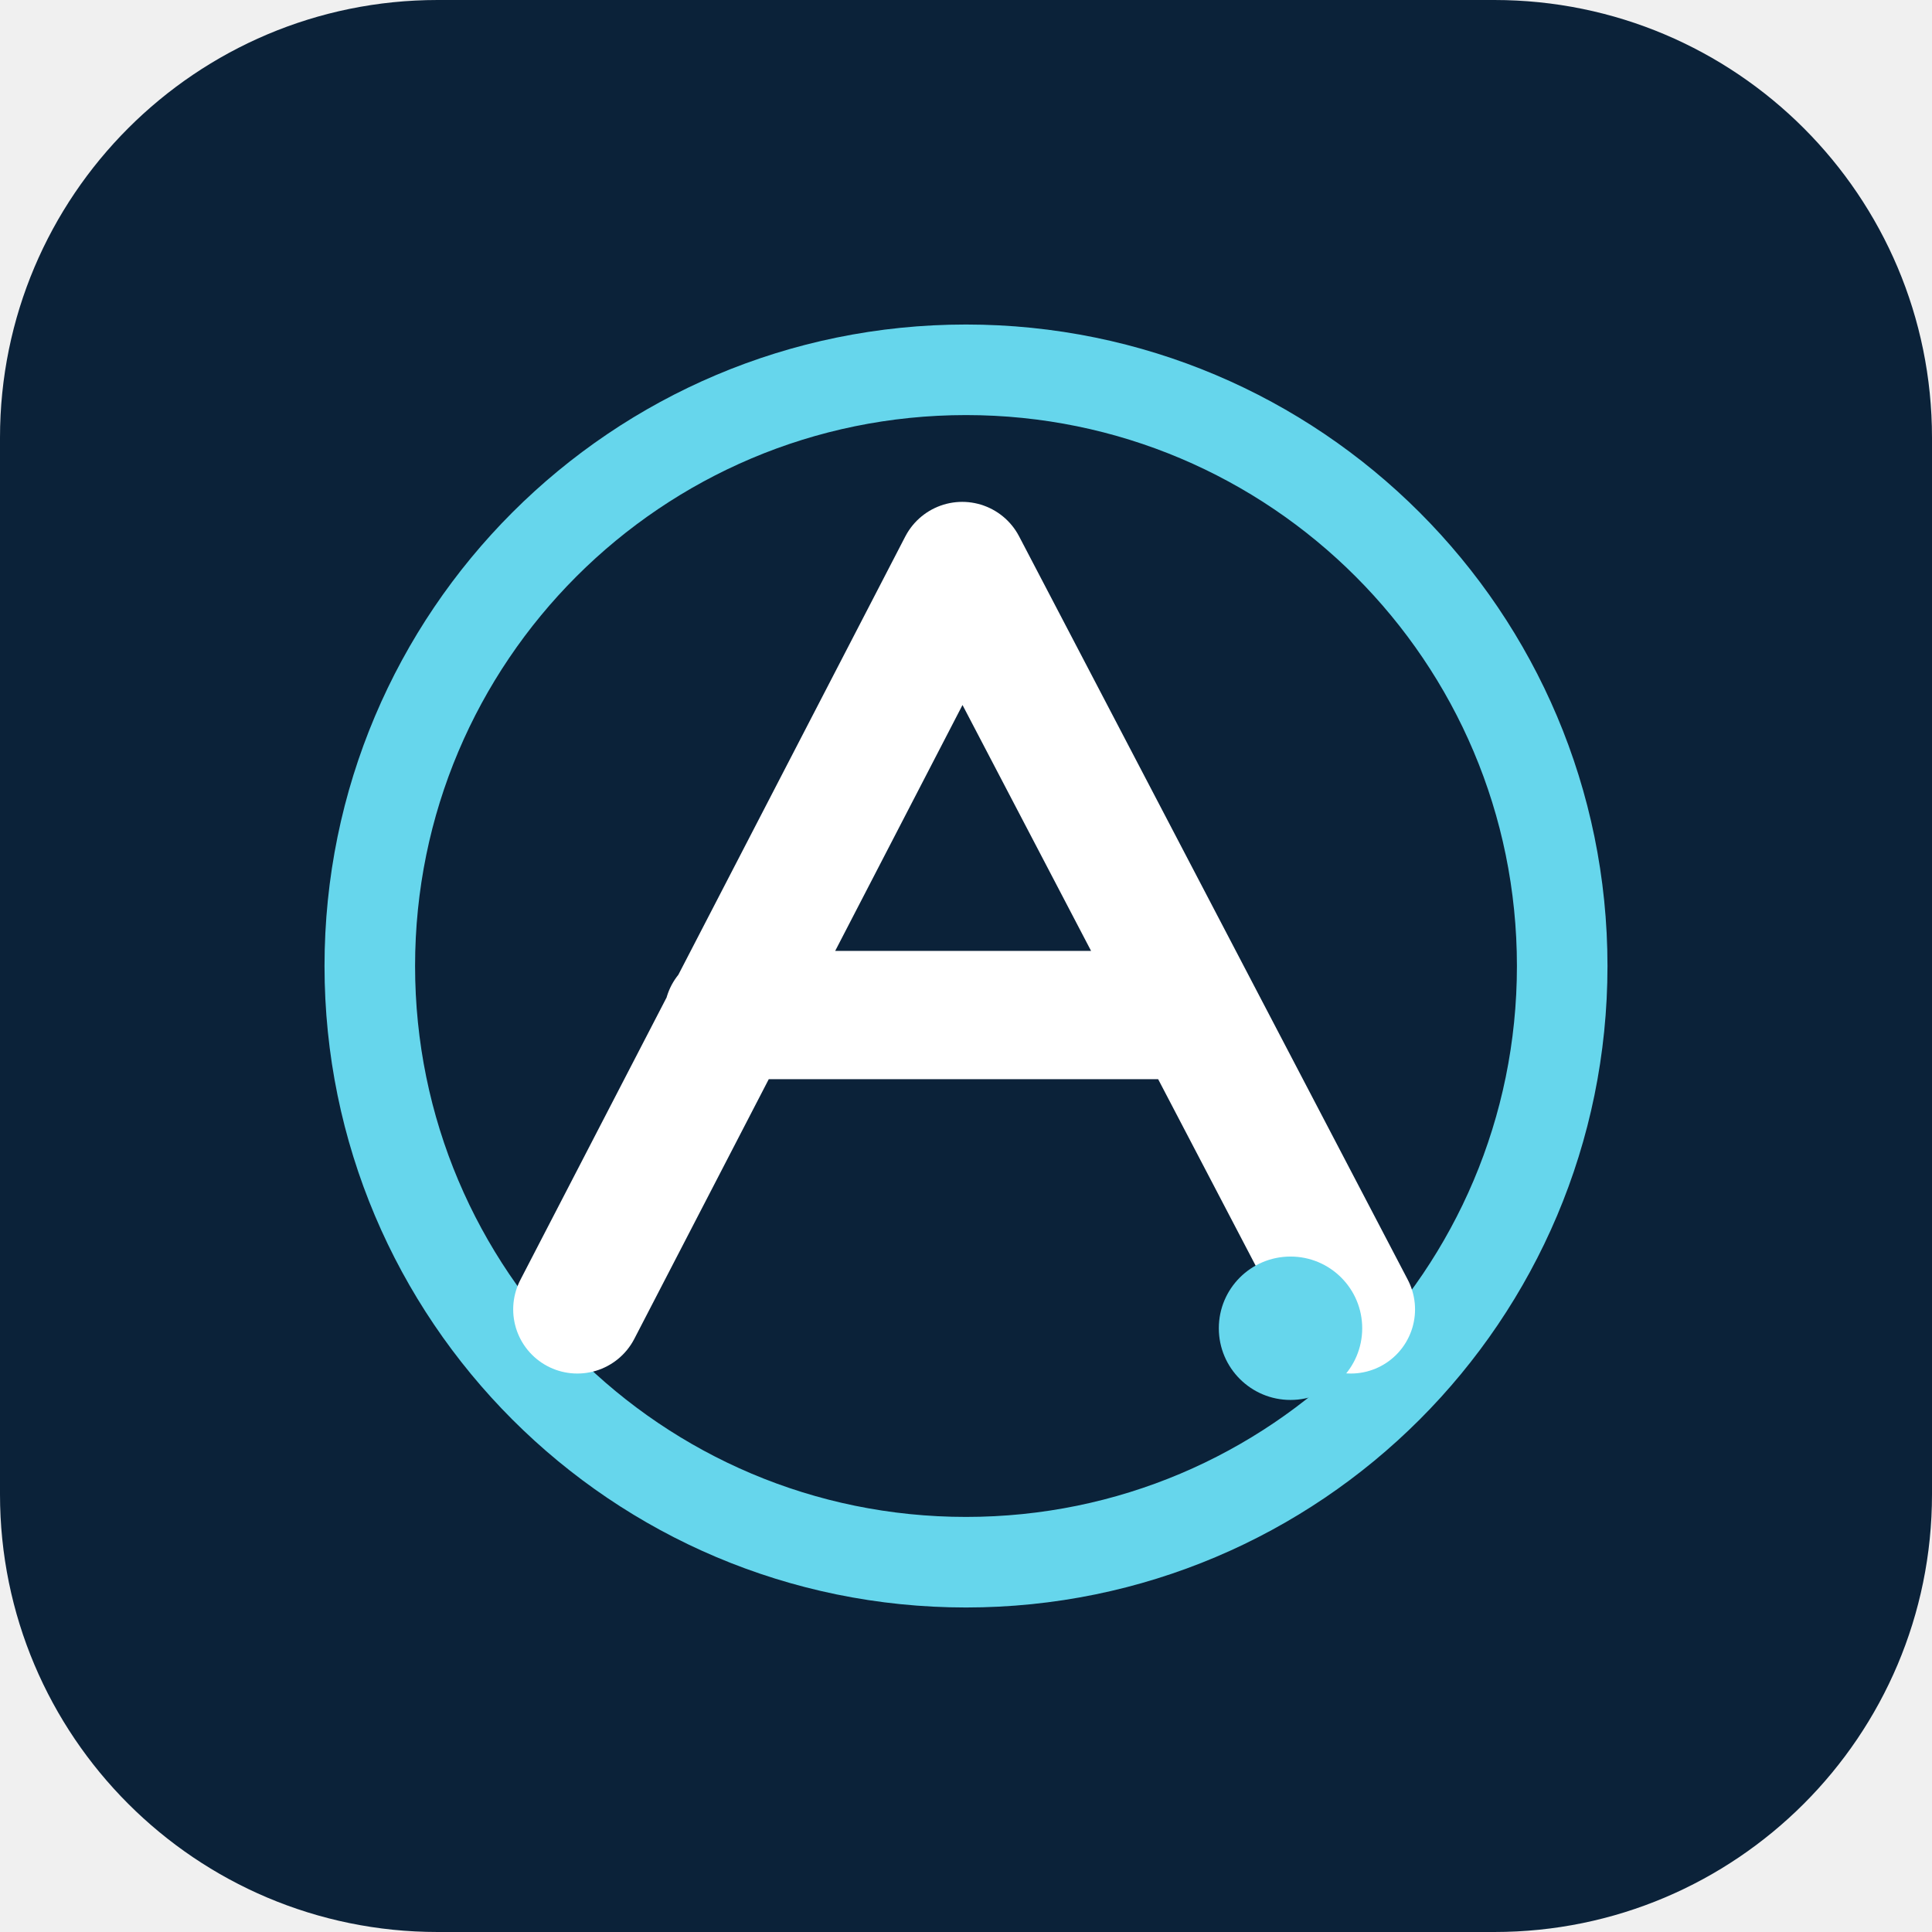
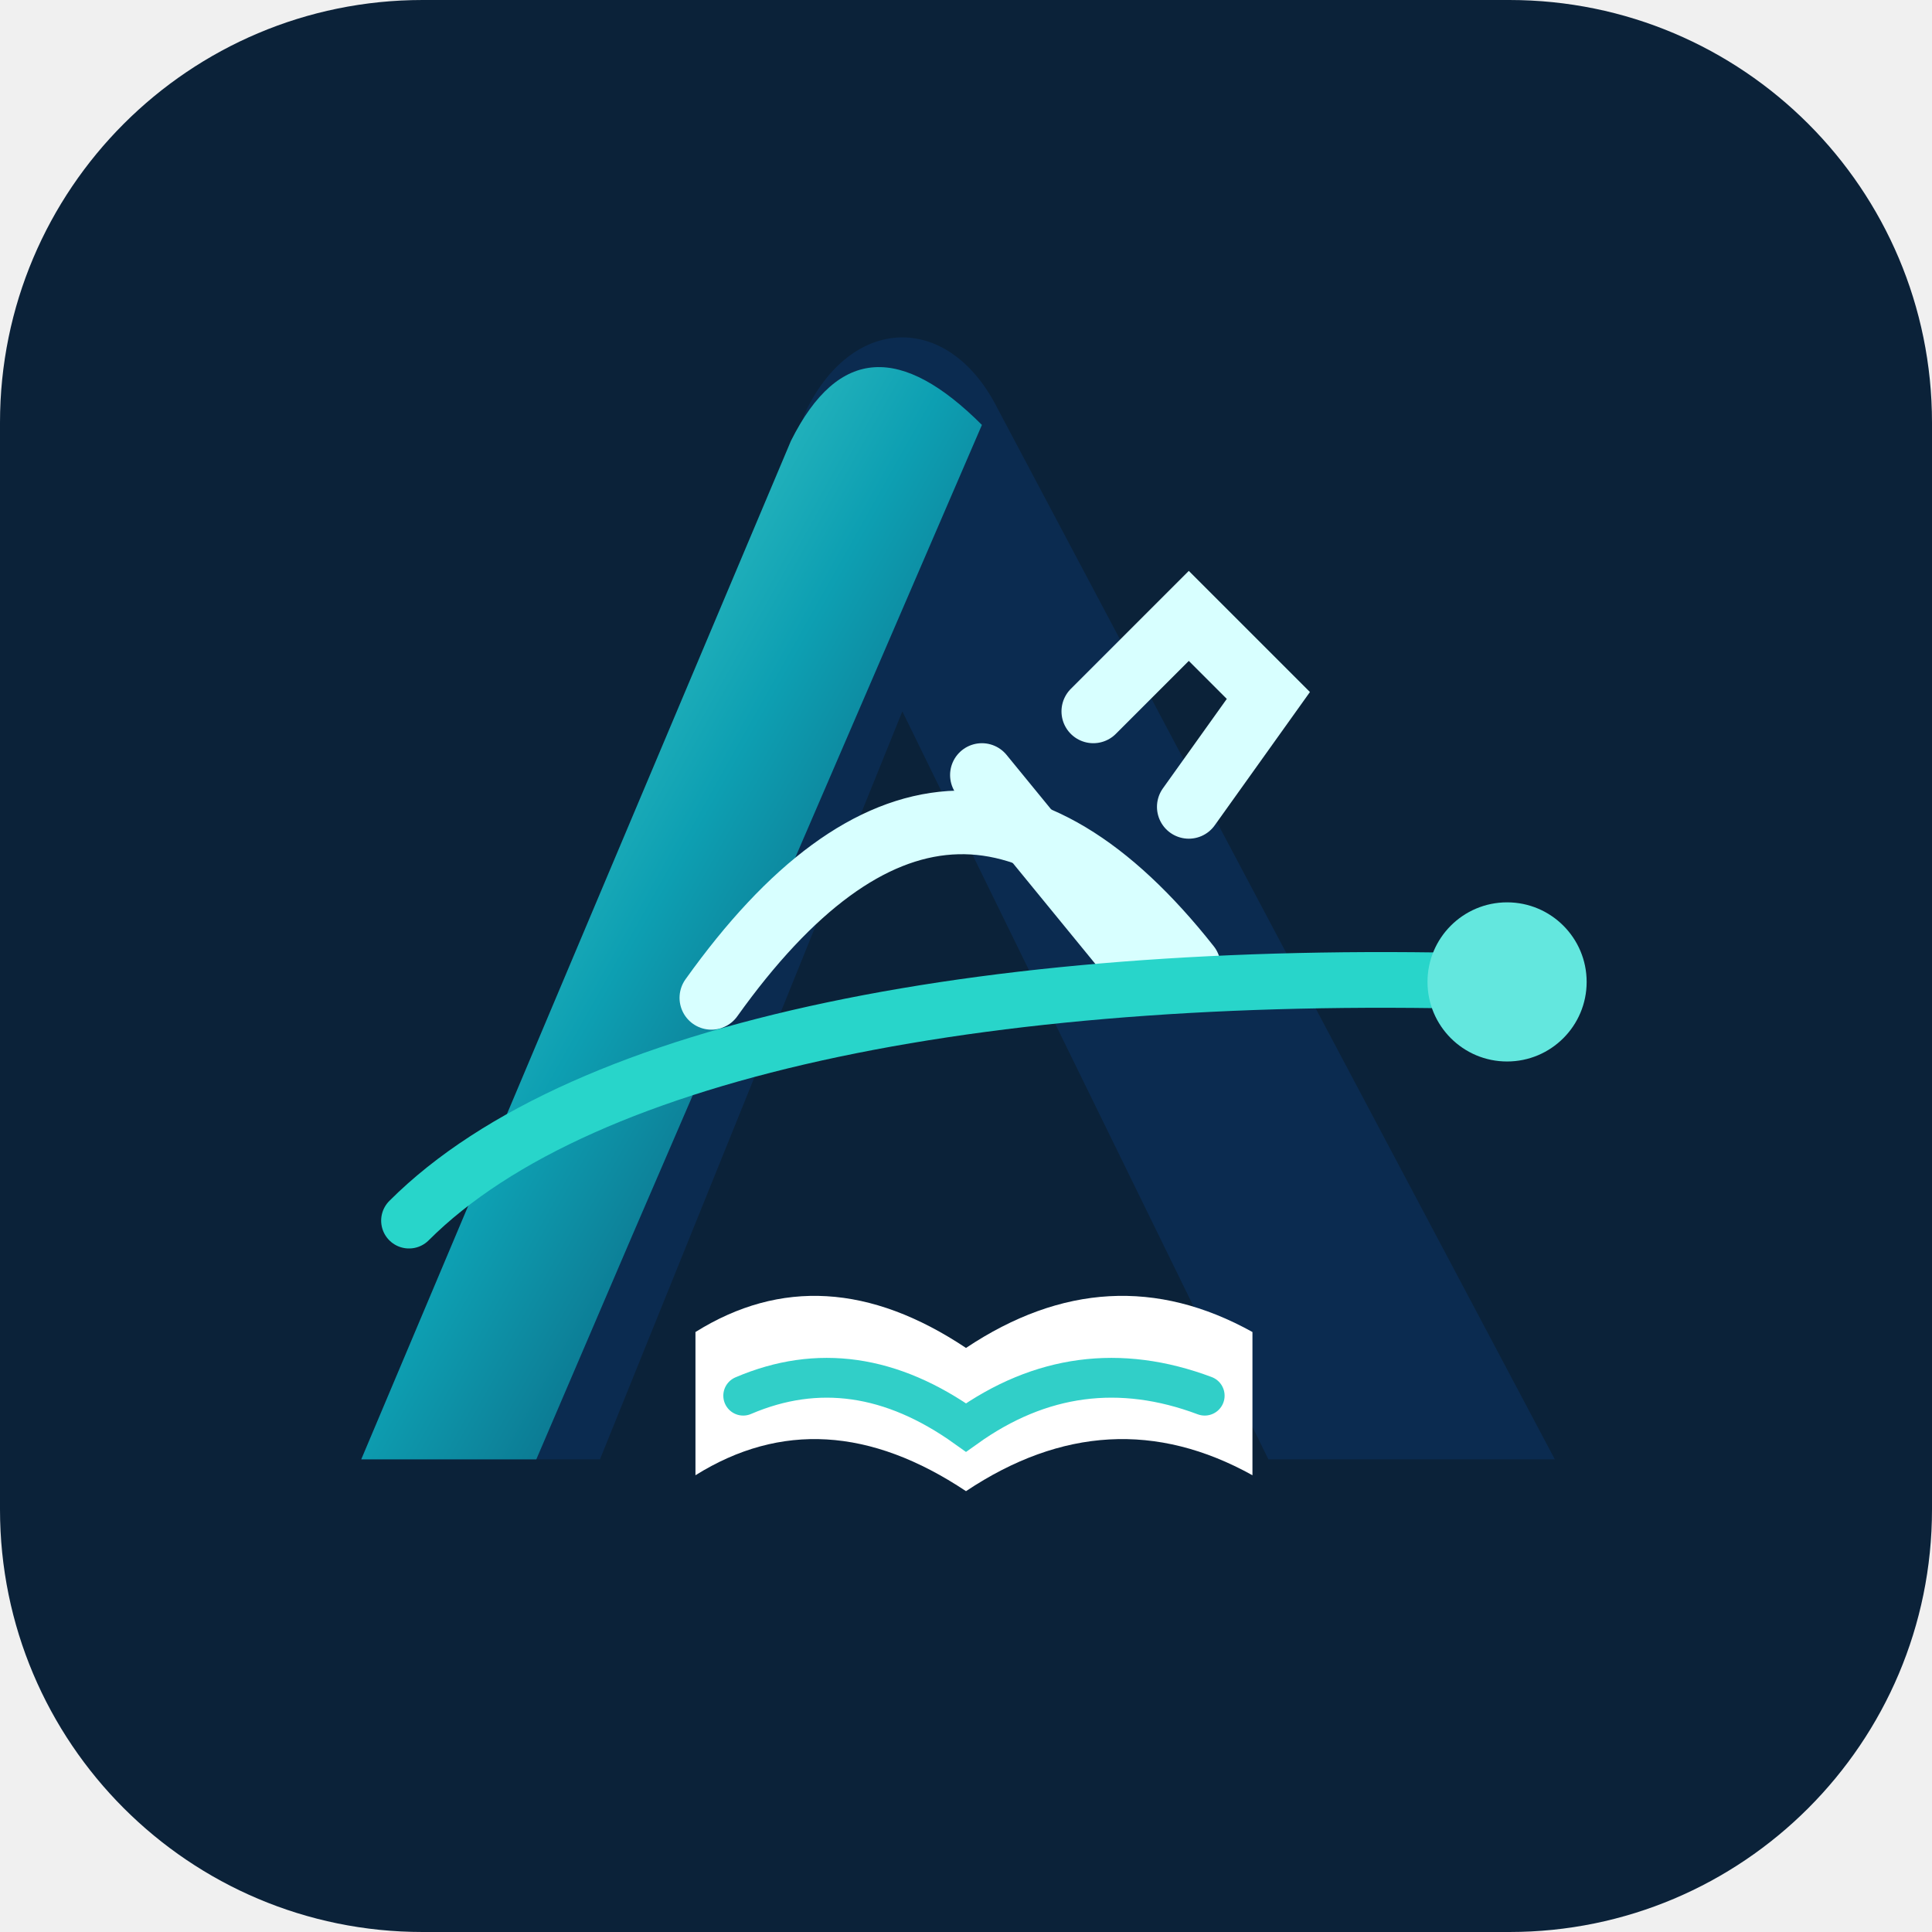
- <svg xmlns="http://www.w3.org/2000/svg" width="512" height="512" viewBox="0 0 512 512" role="img" aria-label="Axiovo">
-   <rect width="512" height="512" rx="116" fill="#0b2239" />
-   <circle cx="256" cy="256" r="158" fill="none" stroke="#66d6ec" stroke-width="24" />
-   <path d="M153 347l102-197 103 197 M193 269h124" fill="none" stroke="#ffffff" stroke-width="34" stroke-linecap="round" stroke-linejoin="round" />
-   <circle cx="342" cy="352" r="19" fill="#66d6ec" />
+ <svg xmlns="http://www.w3.org/2000/svg" width="512" height="512" viewBox="0 0 512 512" role="img" aria-label="Axiovo app icon">
+   <rect width="512" height="512" rx="112" fill="#0b2239" />
+   <g transform="translate(62 62) scale(4.21739)">
+     <defs>
+       <linearGradient id="ax" x1="0" y1="0" x2="1" y2="1">
+         <stop stop-color="#6af1dc" />
+         <stop offset=".48" stop-color="#0d9fb2" />
+         <stop offset="1" stop-color="#0b2b50" />
+       </linearGradient>
+     </defs>
+     <path d="M8 77L36 11c3-6 9-6 12 0l35 66H65L42 30 23 77Z" fill="#0b2b50" />
+     <path d="M8 77 35 13c3-6 7-6 12-1L25 63 19 77Z" fill="url(#ax)" />
+     <path d="M29 69q8-5 17 1 9-6 18-1v9q-9-5-18 1-9-6-17-1Z" fill="#fff" />
+     <path d="M32 73q7-3 14 2 7-5 15-2" fill="none" stroke="#31cfc8" stroke-width="2.5" stroke-linecap="round" />
+     <path d="M30 48q15-21 30-2m-6-16 6-6 5 5-5 7" fill="none" stroke="#d8ffff" stroke-width="4" stroke-linecap="round" />
+     <path d="M47 34l9 11" stroke="#d8ffff" stroke-width="4" stroke-linecap="round" />
+     <path d="M11 62C22 51 48 46 80 47" fill="none" stroke="#28d5ca" stroke-width="3.5" stroke-linecap="round" />
+     <circle cx="80" cy="47" r="5" fill="#63e7de" />
+   </g>
</svg>
